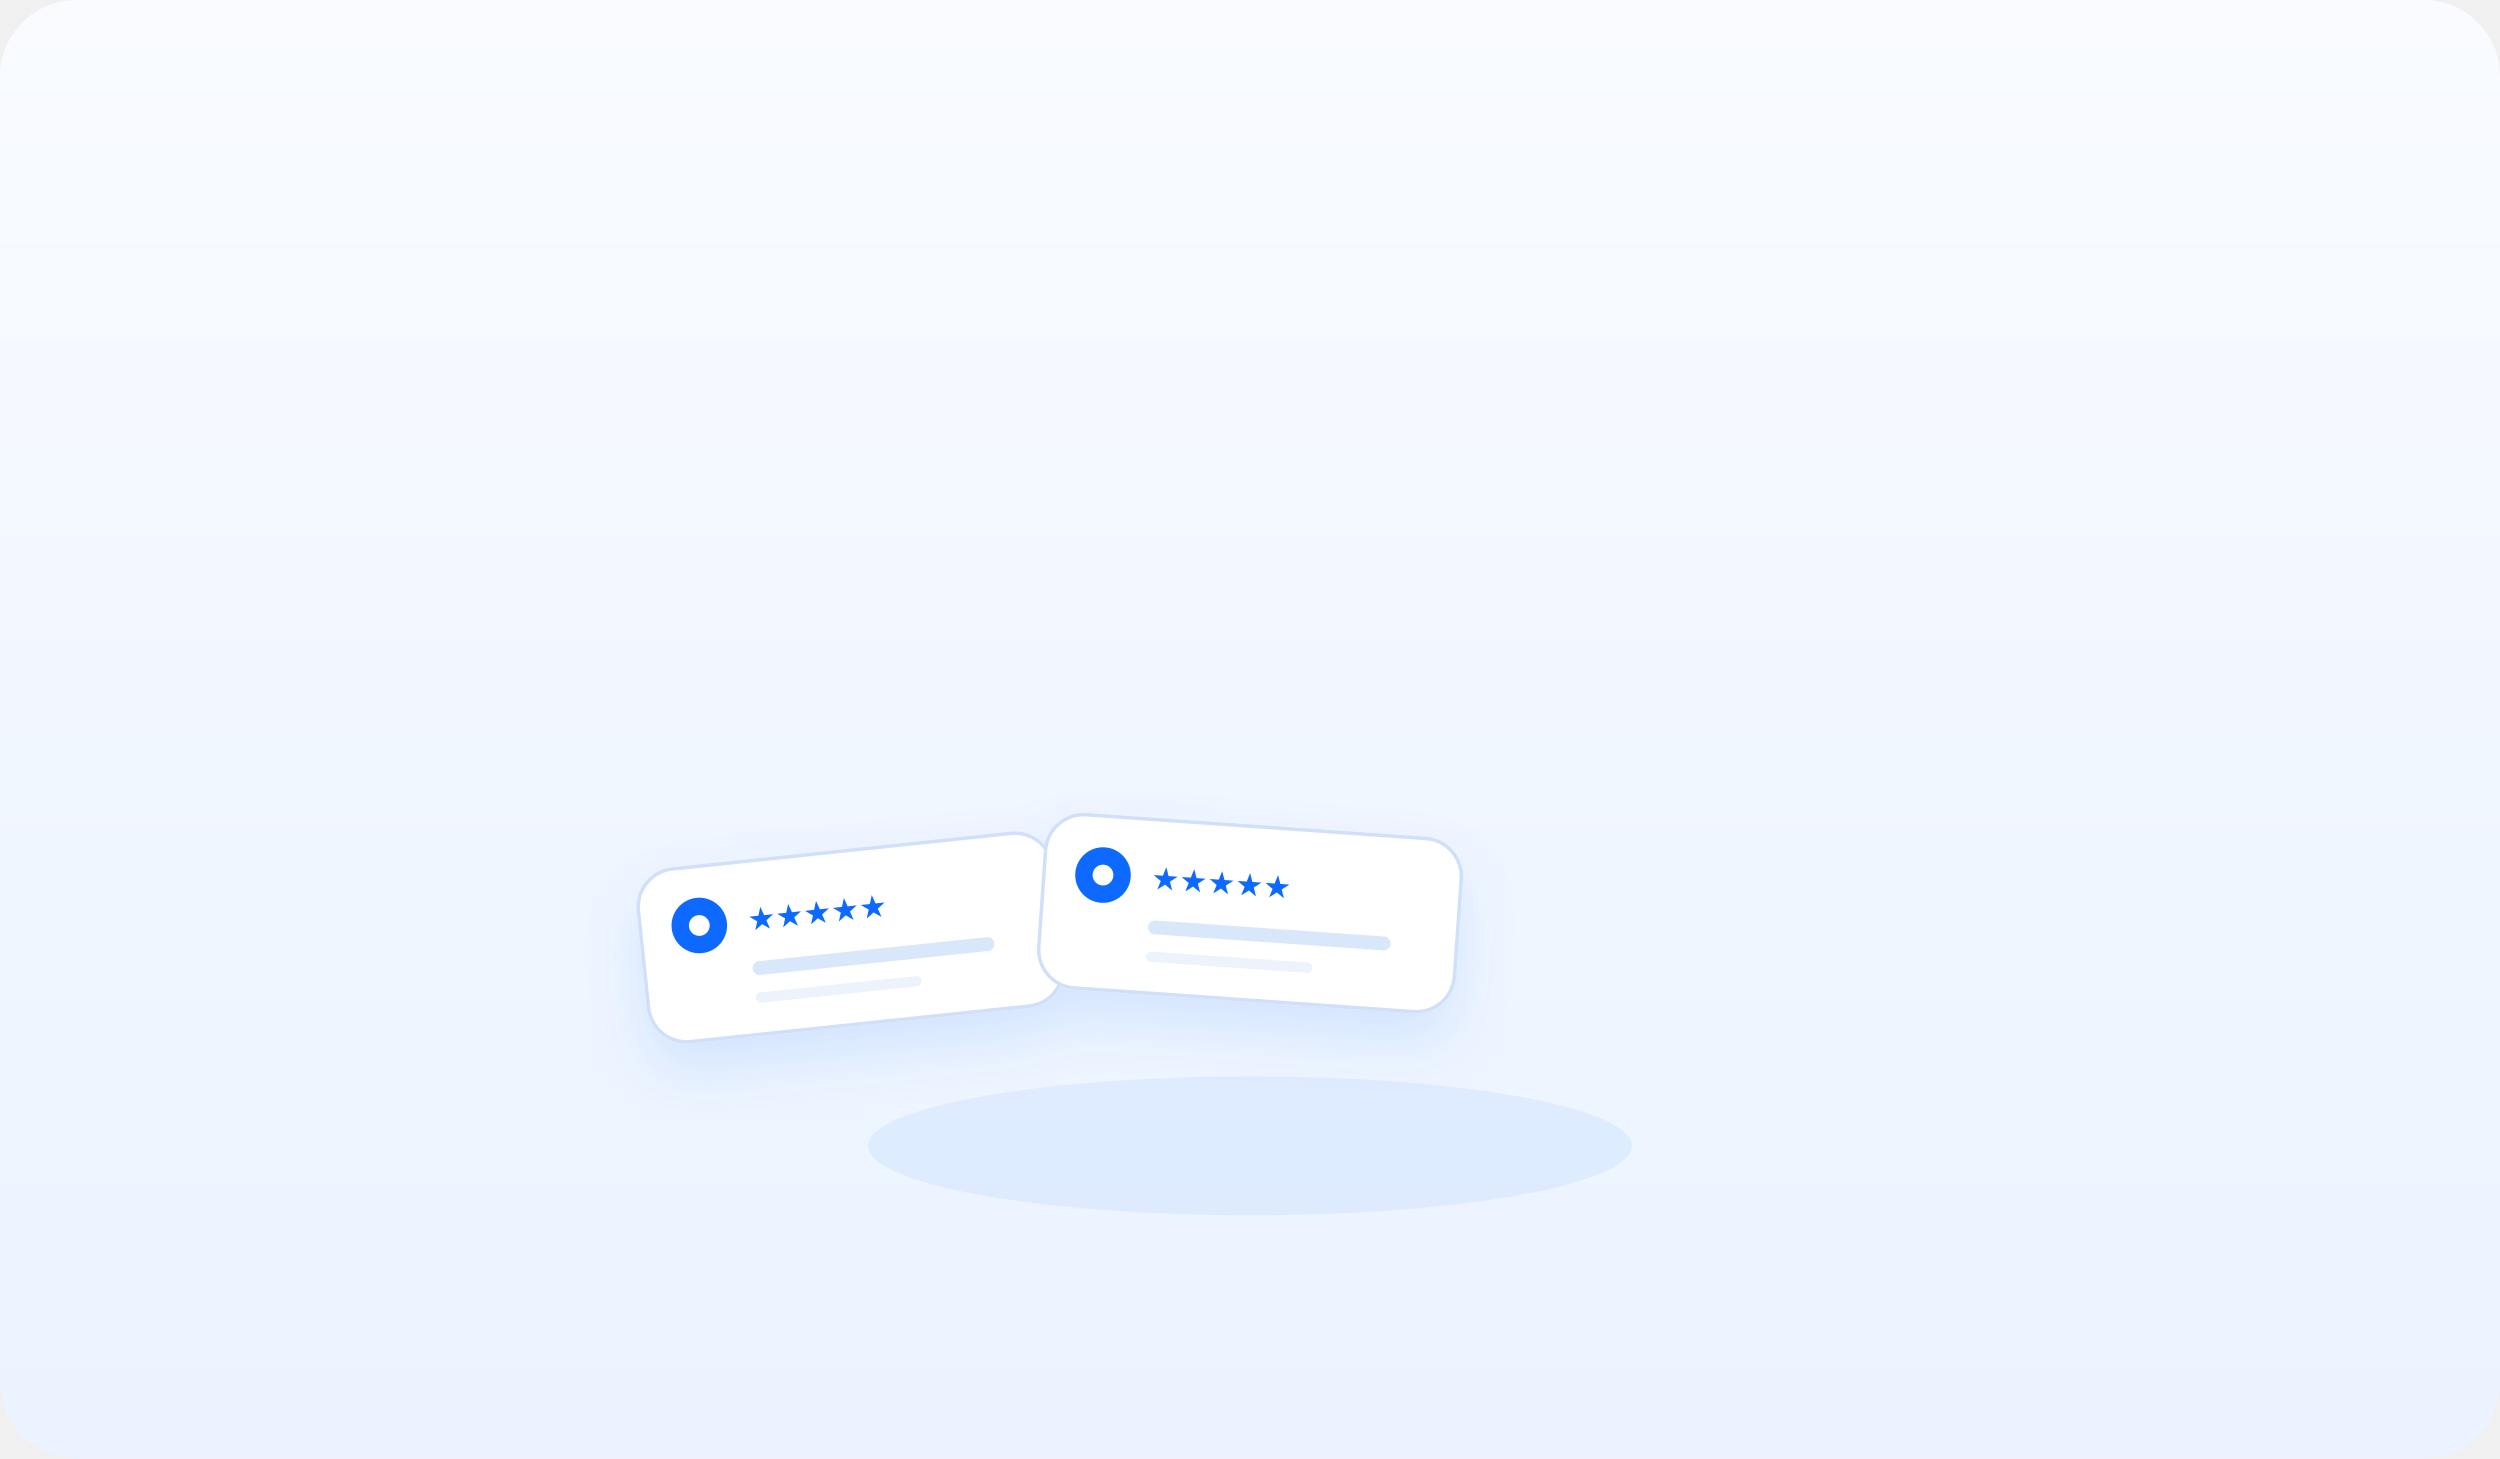
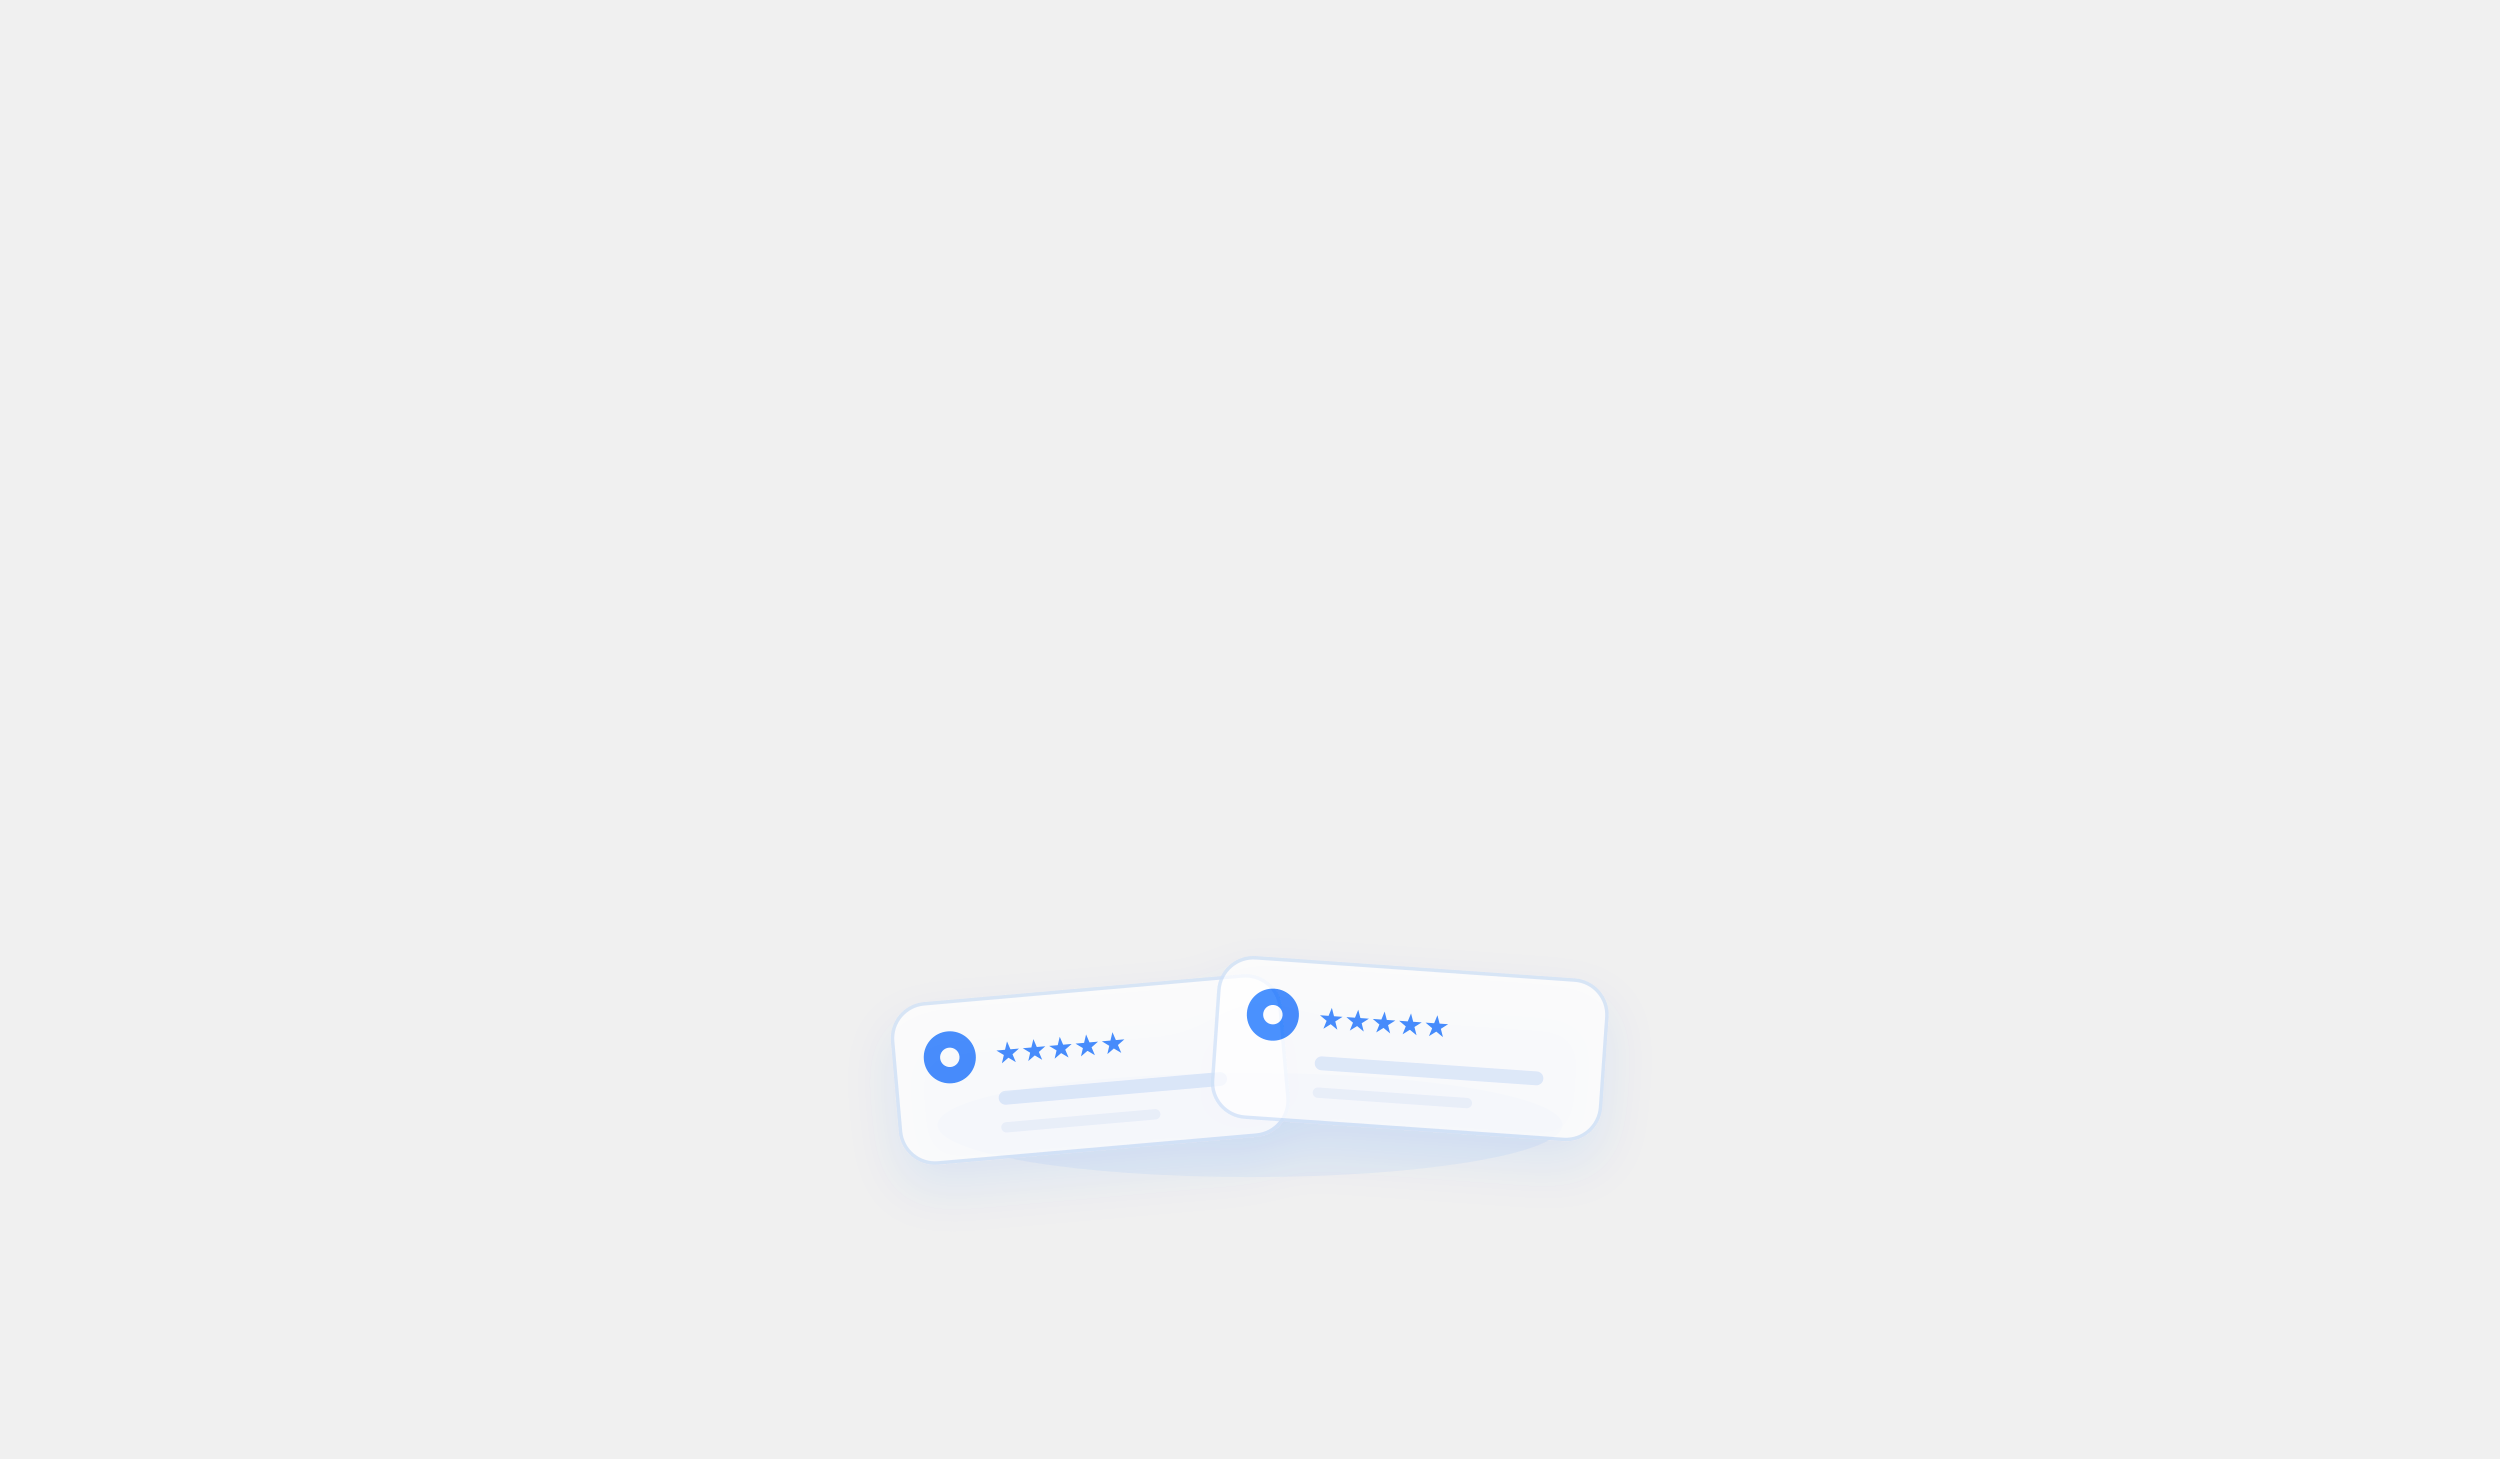
<svg xmlns="http://www.w3.org/2000/svg" viewBox="0 0 720 420">
  <defs>
-     <linearGradient id="b" x1="0" y1="0" x2="0" y2="1">
-       <stop stop-color="#f9fbff" />
-       <stop offset="1" stop-color="#eaf3ff" />
-     </linearGradient>
-     <filter id="s">
-       <feDropShadow dx="0" dy="8" stdDeviation="8" flood-color="#0869ff" flood-opacity=".12" />
+     <filter id="s" x="-30%" y="-30%" width="160%" height="180%">
+       <feDropShadow dx="0" dy="7" stdDeviation="7" flood-color="#0869ff" flood-opacity=".12" />
    </filter>
  </defs>
-   <rect width="720" height="420" rx="22" fill="url(#b)" />
-   <ellipse cx="360" cy="330" rx="110" ry="20" fill="#0869ff" opacity=".07" />
+   <ellipse cx="360" cy="324" rx="90" ry="15" fill="#0869ff" opacity=".055" />
  <g filter="url(#s)">
-     <g transform="translate(185 245) rotate(-6 60 25)">
-       <rect width="120" height="50" rx="11" fill="#fff" stroke="#cfe0f8" />
-       <circle cx="17" cy="17" r="8" fill="#0869ff" />
-       <circle cx="17" cy="17" r="3" fill="#fff" />
-       <text x="31" y="20" font-family="Arial,sans-serif" font-size="9" font-weight="700" fill="#0869ff">★★★★★</text>
-       <rect x="31" y="29" width="70" height="4" rx="2" fill="#d9e7fb" />
-       <rect x="31" y="38" width="48" height="3" rx="1.5" fill="#edf3fb" />
+     <g opacity="0.72" transform="translate(258 285) rotate(-5 56 23)">
+       <rect width="112" height="46" rx="10" fill="#fff" stroke="#cfe0f8" />
+       <circle cx="16" cy="16" r="7.5" fill="#0869ff" />
+       <circle cx="16" cy="16" r="2.8" fill="#fff" />
+       <text x="29" y="19" font-family="Arial,sans-serif" font-size="8.5" font-weight="700" fill="#0869ff">★★★★★</text>
+       <rect x="29" y="27" width="66" height="4" rx="2" fill="#d9e7fb" />
+       <rect x="29" y="36" width="46" height="3" rx="1.5" fill="#edf3fb" />
    </g>
-     <g transform="translate(300 238) rotate(4 60 25)">
-       <rect width="120" height="50" rx="11" fill="#fff" stroke="#cfe0f8" />
-       <circle cx="17" cy="17" r="8" fill="#0869ff" />
-       <circle cx="17" cy="17" r="3" fill="#fff" />
-       <text x="31" y="20" font-family="Arial,sans-serif" font-size="9" font-weight="700" fill="#0869ff">★★★★★</text>
-       <rect x="31" y="29" width="70" height="4" rx="2" fill="#d9e7fb" />
-       <rect x="31" y="38" width="48" height="3" rx="1.5" fill="#edf3fb" />
+     <g opacity="0.72" transform="translate(350 279) rotate(4 56 23)">
+       <rect width="112" height="46" rx="10" fill="#fff" stroke="#cfe0f8" />
+       <circle cx="16" cy="16" r="7.5" fill="#0869ff" />
+       <circle cx="16" cy="16" r="2.8" fill="#fff" />
+       <text x="29" y="19" font-family="Arial,sans-serif" font-size="8.5" font-weight="700" fill="#0869ff">★★★★★</text>
+       <rect x="29" y="27" width="66" height="4" rx="2" fill="#d9e7fb" />
+       <rect x="29" y="36" width="46" height="3" rx="1.5" fill="#edf3fb" />
    </g>
  </g>
</svg>
